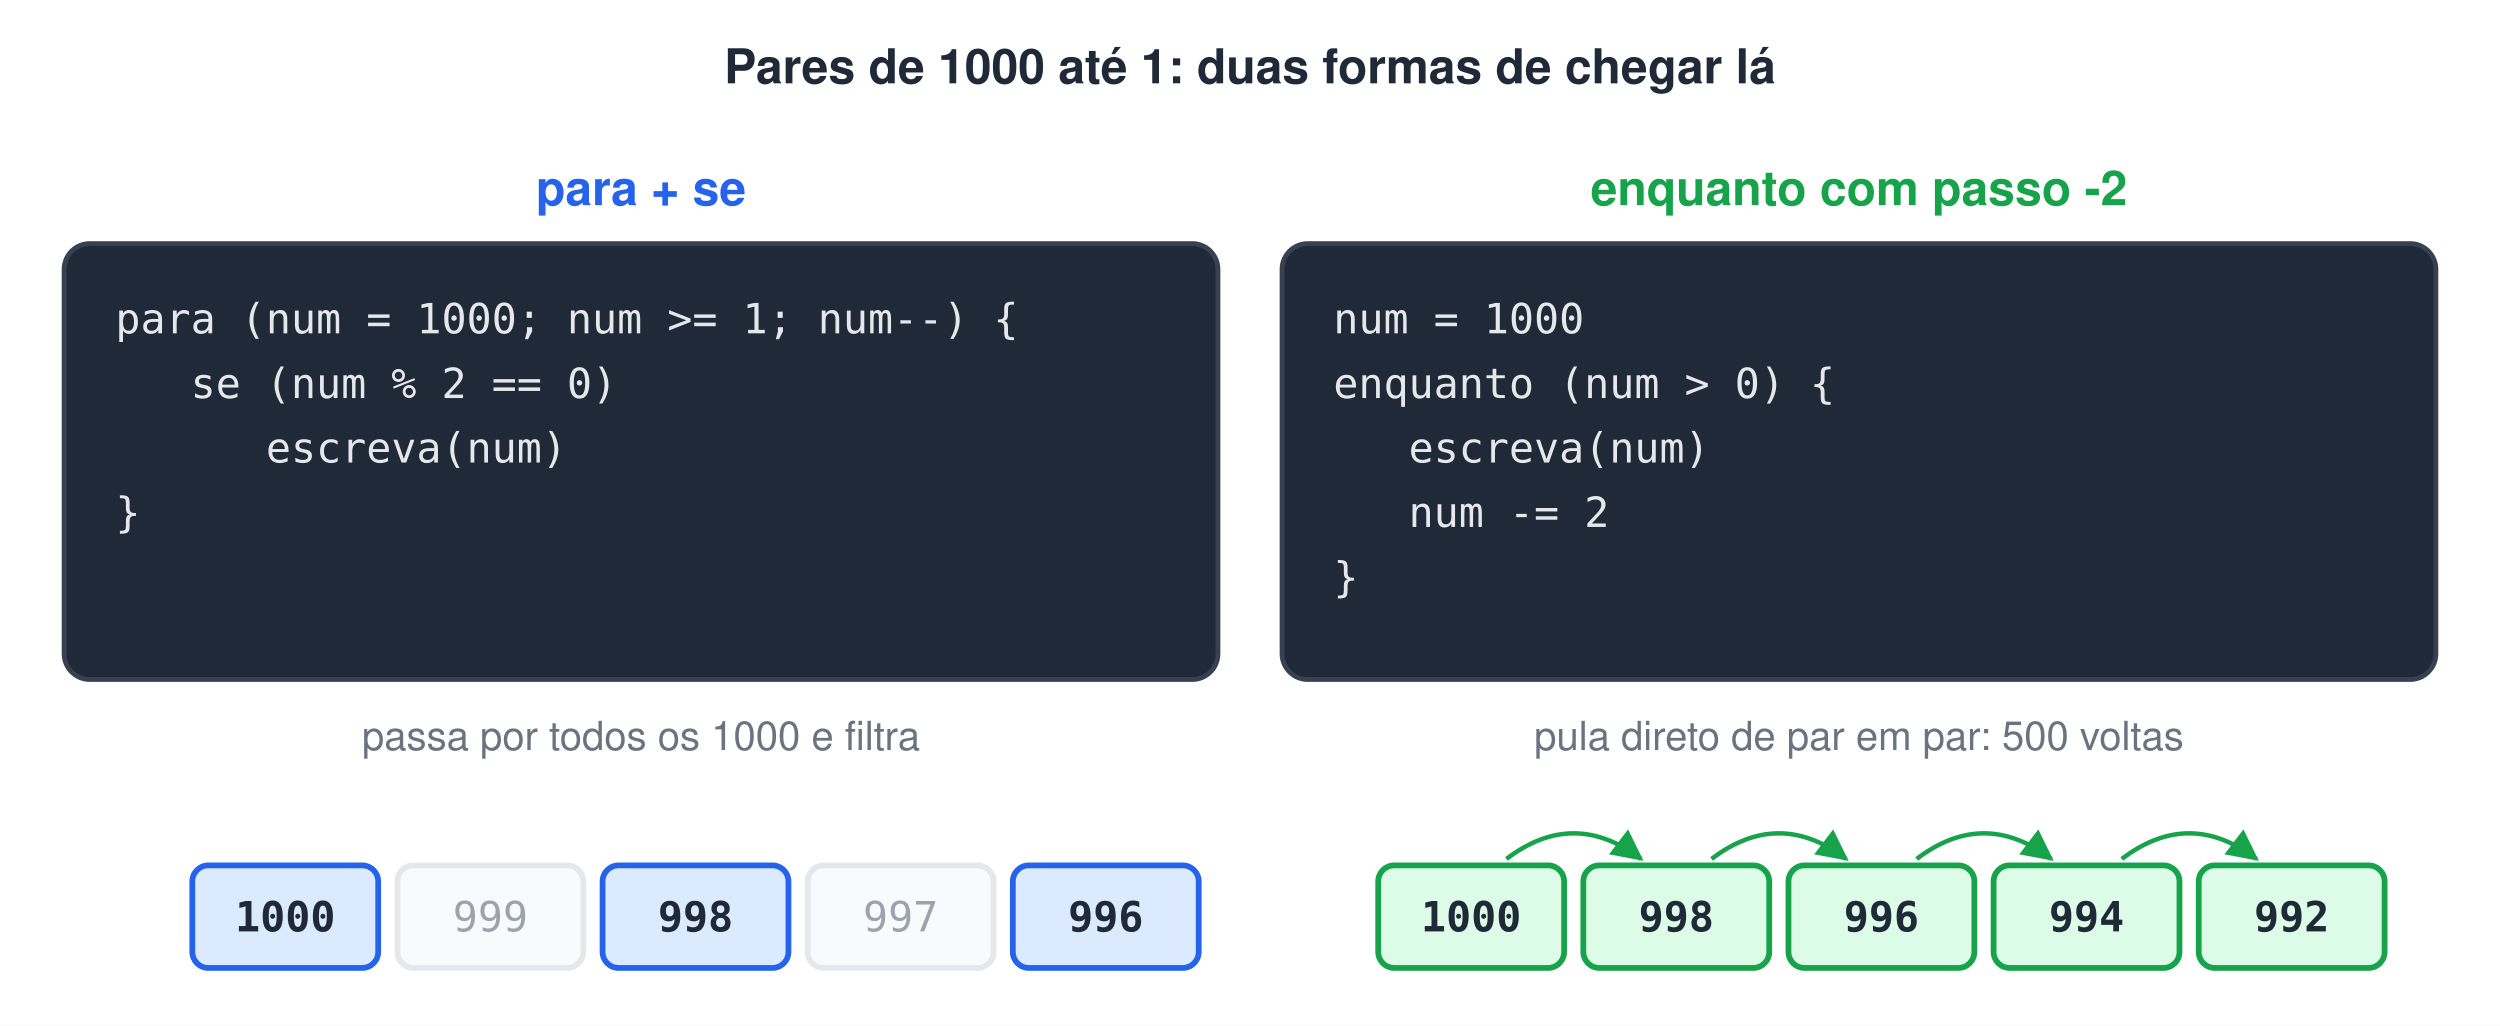
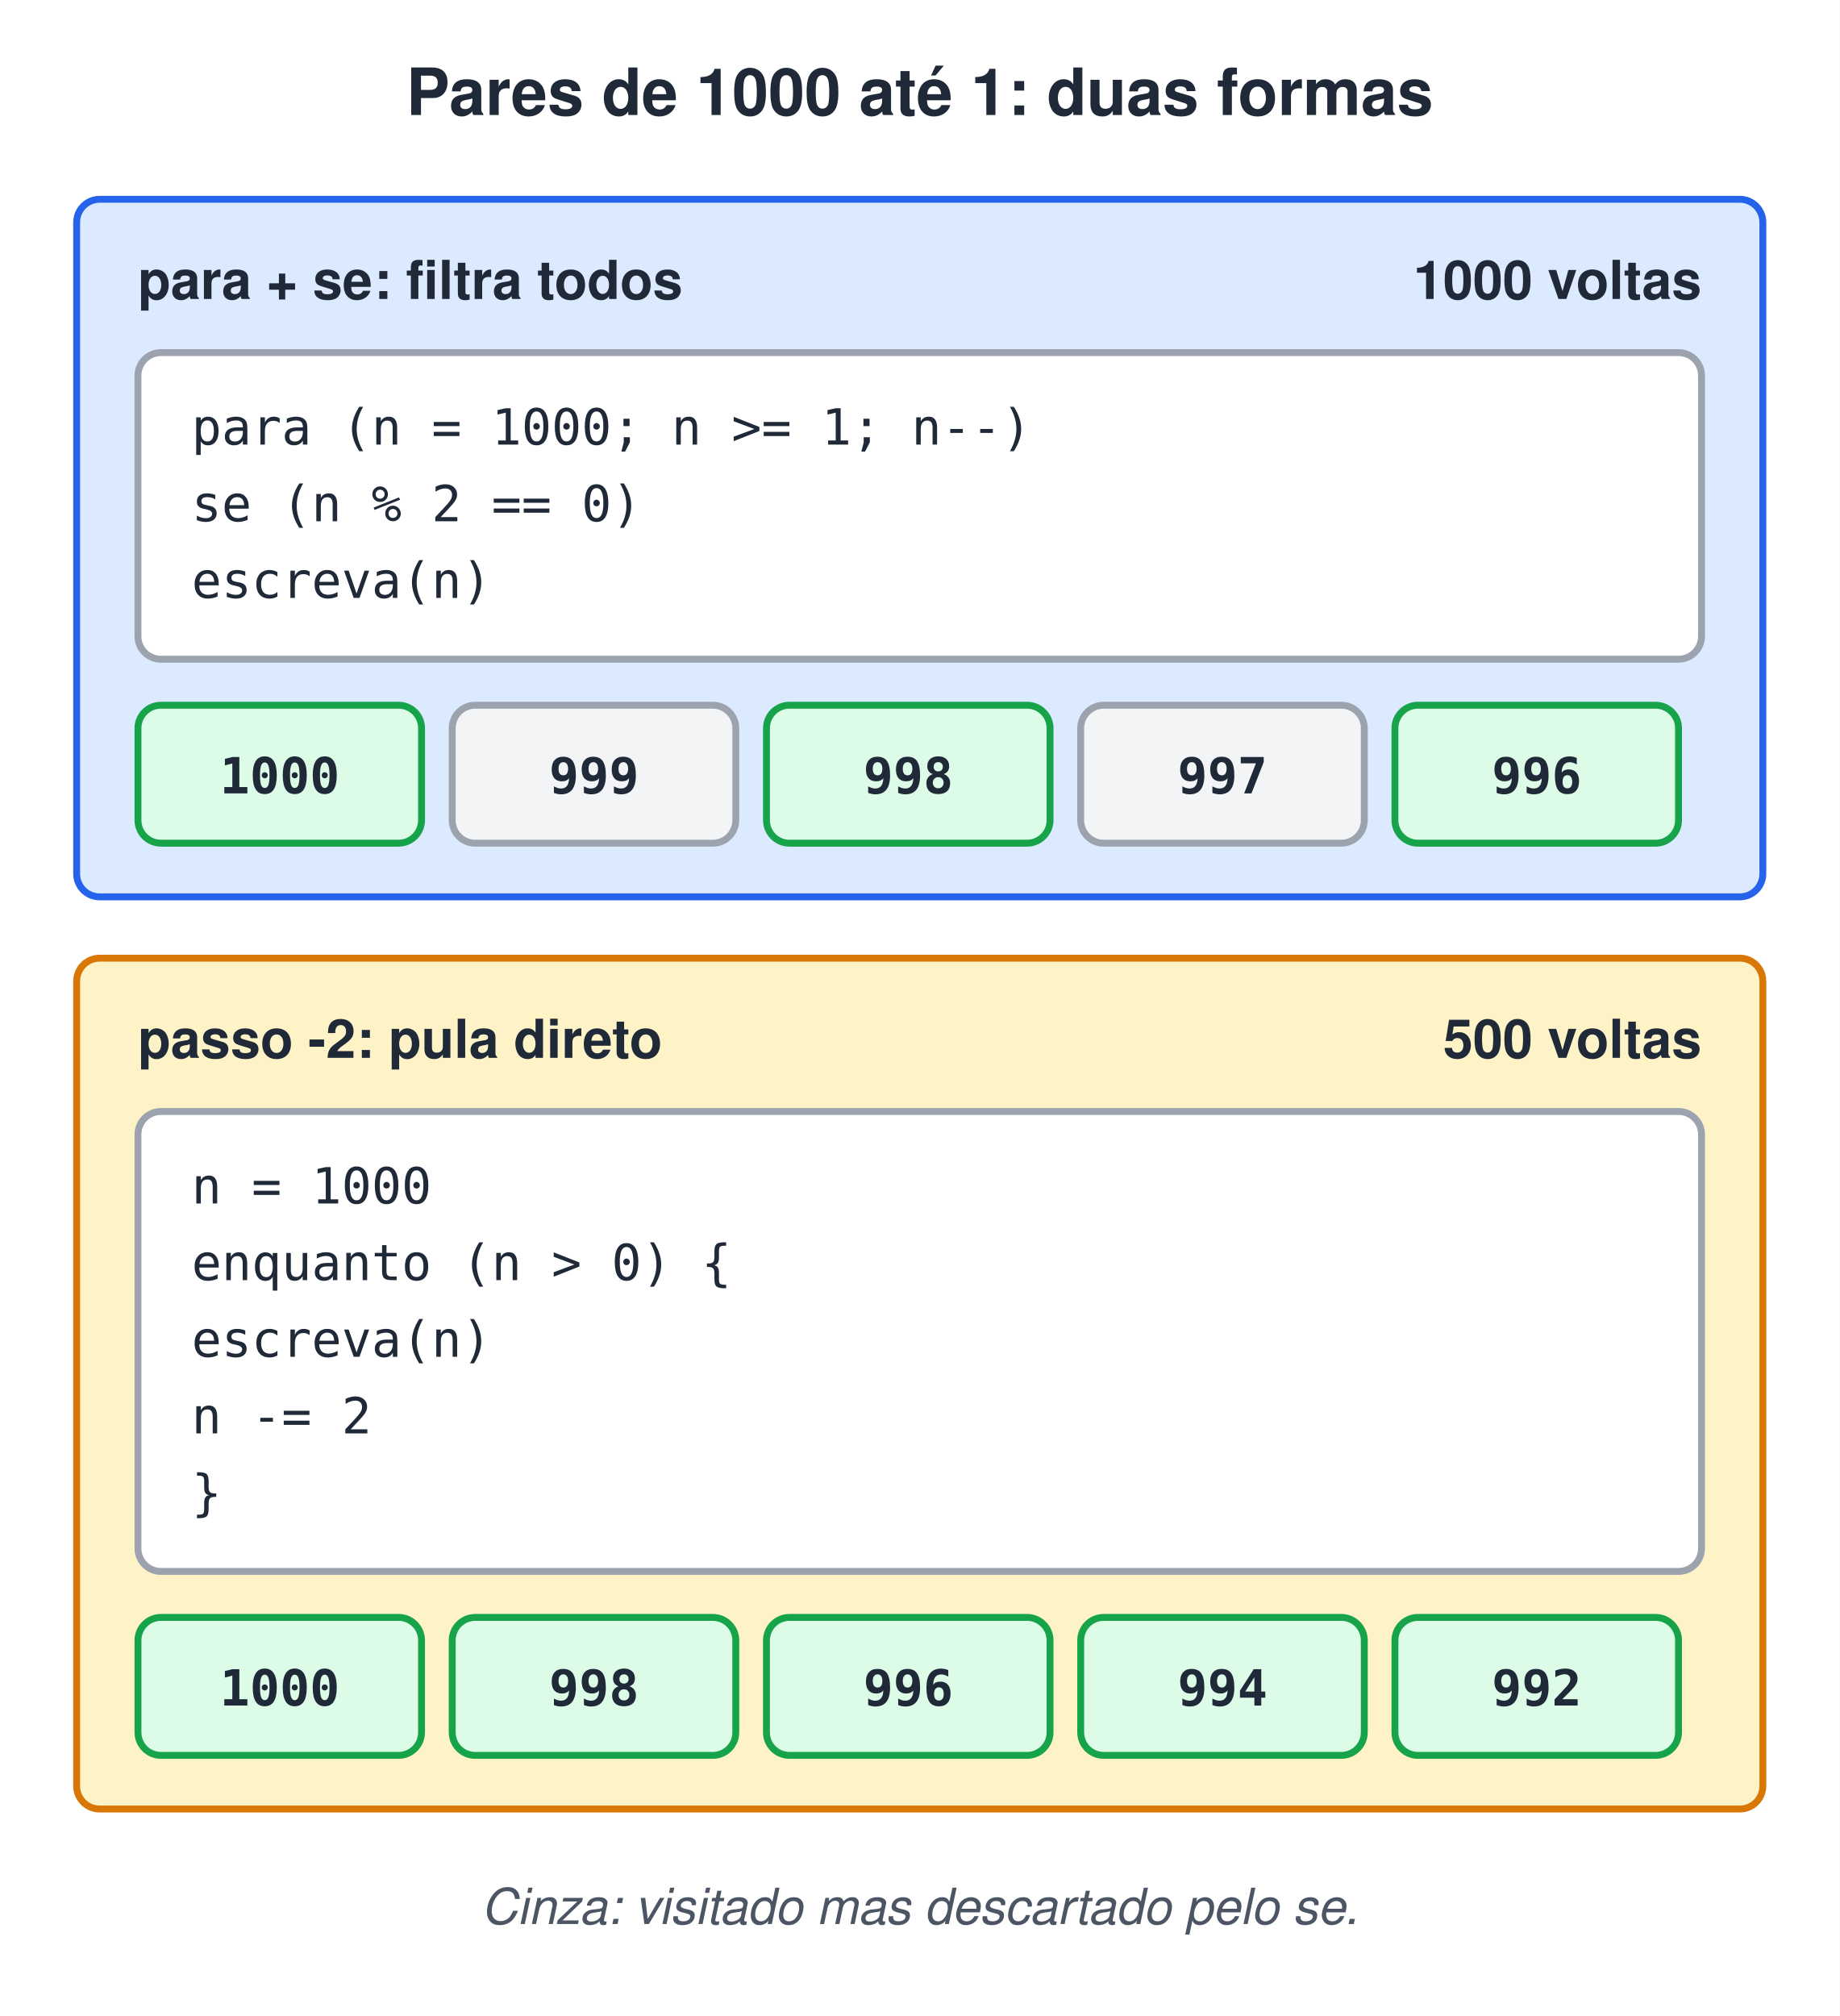
- <svg xmlns="http://www.w3.org/2000/svg" width="780" height="320" viewBox="0 0 780 320">
-   <style>text{font-family:Helvetica, Arial, 'DejaVu Sans', sans-serif}.m{font-family:Menlo, Consolas, 'DejaVu Sans Mono', monospace}</style>
+ <svg xmlns="http://www.w3.org/2000/svg" width="480" height="526" viewBox="0 0 480 526">
+   <style>text{white-space:pre;font-family:Helvetica,Arial,sans-serif;font-size:14px;fill:#1F2937}.t{font-size:17px;font-weight:bold}.b{font-weight:bold}.m{font-family:Menlo,Consolas,monospace;font-size:13px}.s{font-size:12.5px;fill:#4B5563}.n{font-size:13px;font-style:italic;fill:#4B5563}.c{text-anchor:middle}.r{text-anchor:end}.xB{fill:#DBEAFE;stroke:#2563EB}.xG{fill:#DCFCE7;stroke:#16A34A}.xO{fill:#FEF3C7;stroke:#D97706}.xP{fill:#EDE9FE;stroke:#7C3AED}.xR{fill:#FEE2E2;stroke:#DC2626}.xY{fill:#F3F4F6;stroke:#9CA3AF}.xW{fill:#fff;stroke:#9CA3AF}.xT{fill:#CCFBF1;stroke:#0D9488}.xK{fill:#FCE7F3;stroke:#DB2777}rect,ellipse,polygon{stroke-width:1.8}.l{stroke:#6B7280;stroke-width:1.8;fill:none}.d{stroke-dasharray:5 4}</style>
  <defs>
-     <marker id="arv" viewBox="0 0 10 10" refX="9" refY="5" markerWidth="7" markerHeight="7" orient="auto-start-reverse">
-       <path d="M0,0 L10,5 L0,10 z" fill="#16A34A" />
+     <marker id="a" viewBox="0 0 10 10" refX="9" refY="5" markerWidth="7" markerHeight="7" orient="auto-start-reverse">
+       <path d="M0,0L10,5L0,10z" fill="#6B7280" />
    </marker>
  </defs>
-   <rect width="100%" height="100%" fill="#ffffff" />
-   <text x="390" y="26" font-size="15" font-weight="bold" fill="#1F2937" text-anchor="middle">Pares de 1000 até 1: duas formas de chegar lá</text>
-   <text x="200" y="64" font-size="15" font-weight="bold" fill="#2563EB" text-anchor="middle">para + se</text>
-   <rect x="20" y="76" width="360" height="136" rx="8" fill="#1F2937" stroke="#374151" stroke-width="1.5" />
-   <text x="36" y="104" class="m" font-size="13" fill="#E5E7EB" xml:space="preserve">para (num = 1000; num &gt;= 1; num--) {</text>
-   <text x="36" y="124.2" class="m" font-size="13" fill="#E5E7EB" xml:space="preserve">   se (num % 2 == 0)</text>
-   <text x="36" y="144.3" class="m" font-size="13" fill="#E5E7EB" xml:space="preserve">      escreva(num)</text>
-   <text x="36" y="164.4" class="m" font-size="13" fill="#E5E7EB" xml:space="preserve">}</text>
-   <text x="200" y="234" font-size="12.5" fill="#6B7280" text-anchor="middle">passa por todos os 1000 e filtra</text>
-   <text x="580" y="64" font-size="15" font-weight="bold" fill="#16A34A" text-anchor="middle">enquanto com passo -2</text>
-   <rect x="400" y="76" width="360" height="136" rx="8" fill="#1F2937" stroke="#374151" stroke-width="1.5" />
-   <text x="416" y="104" class="m" font-size="13" fill="#E5E7EB" xml:space="preserve">num = 1000</text>
-   <text x="416" y="124.2" class="m" font-size="13" fill="#E5E7EB" xml:space="preserve">enquanto (num &gt; 0) {</text>
-   <text x="416" y="144.3" class="m" font-size="13" fill="#E5E7EB" xml:space="preserve">   escreva(num)</text>
-   <text x="416" y="164.4" class="m" font-size="13" fill="#E5E7EB" xml:space="preserve">   num -= 2</text>
-   <text x="416" y="184.6" class="m" font-size="13" fill="#E5E7EB" xml:space="preserve">}</text>
-   <text x="580" y="234" font-size="12.5" fill="#6B7280" text-anchor="middle">pula direto de par em par: 500 voltas</text>
-   <rect x="60" y="270" width="58" height="32" rx="5" fill="#DBEAFE" stroke="#2563EB" stroke-width="1.8" />
-   <text x="89" y="290.6" class="m" font-size="13" font-weight="bold" fill="#1F2937" text-anchor="middle">1000</text>
-   <rect x="124" y="270" width="58" height="32" rx="5" fill="#F9FAFB" stroke="#E5E7EB" stroke-width="1.8" />
-   <text x="153" y="290.6" class="m" font-size="13" fill="#9CA3AF" text-anchor="middle">999</text>
-   <rect x="188" y="270" width="58" height="32" rx="5" fill="#DBEAFE" stroke="#2563EB" stroke-width="1.8" />
-   <text x="217" y="290.6" class="m" font-size="13" font-weight="bold" fill="#1F2937" text-anchor="middle">998</text>
-   <rect x="252" y="270" width="58" height="32" rx="5" fill="#F9FAFB" stroke="#E5E7EB" stroke-width="1.8" />
-   <text x="281" y="290.6" class="m" font-size="13" fill="#9CA3AF" text-anchor="middle">997</text>
-   <rect x="316" y="270" width="58" height="32" rx="5" fill="#DBEAFE" stroke="#2563EB" stroke-width="1.8" />
-   <text x="345" y="290.6" class="m" font-size="13" font-weight="bold" fill="#1F2937" text-anchor="middle">996</text>
-   <rect x="430" y="270" width="58" height="32" rx="5" fill="#DCFCE7" stroke="#16A34A" stroke-width="1.8" />
-   <text x="459" y="290.6" class="m" font-size="13" font-weight="bold" fill="#1F2937" text-anchor="middle">1000</text>
-   <path d="M470,268 Q491,252 512,268" fill="none" stroke="#16A34A" stroke-width="1.4" marker-end="url(#arv)" />
-   <rect x="494" y="270" width="58" height="32" rx="5" fill="#DCFCE7" stroke="#16A34A" stroke-width="1.8" />
-   <text x="523" y="290.6" class="m" font-size="13" font-weight="bold" fill="#1F2937" text-anchor="middle">998</text>
-   <path d="M534,268 Q555,252 576,268" fill="none" stroke="#16A34A" stroke-width="1.4" marker-end="url(#arv)" />
-   <rect x="558" y="270" width="58" height="32" rx="5" fill="#DCFCE7" stroke="#16A34A" stroke-width="1.8" />
-   <text x="587" y="290.6" class="m" font-size="13" font-weight="bold" fill="#1F2937" text-anchor="middle">996</text>
-   <path d="M598,268 Q619,252 640,268" fill="none" stroke="#16A34A" stroke-width="1.4" marker-end="url(#arv)" />
-   <rect x="622" y="270" width="58" height="32" rx="5" fill="#DCFCE7" stroke="#16A34A" stroke-width="1.8" />
-   <text x="651" y="290.6" class="m" font-size="13" font-weight="bold" fill="#1F2937" text-anchor="middle">994</text>
-   <path d="M662,268 Q683,252 704,268" fill="none" stroke="#16A34A" stroke-width="1.4" marker-end="url(#arv)" />
-   <rect x="686" y="270" width="58" height="32" rx="5" fill="#DCFCE7" stroke="#16A34A" stroke-width="1.8" />
-   <text x="715" y="290.6" class="m" font-size="13" font-weight="bold" fill="#1F2937" text-anchor="middle">992</text>
+   <rect width="100%" height="100%" fill="#fff" />
+   <text x="240.0" y="30" class="t c">Pares de 1000 até 1: duas formas</text>
+   <rect x="20" y="52" width="440" height="182" rx="6" class="xB" />
+   <text x="36" y="78" class="b">para + se: filtra todos</text>
+   <text x="444" y="78" class="b r">1000 voltas</text>
+   <rect x="36" y="92" width="408" height="80" rx="6" class="xW" />
+   <text x="50" y="116" class="m">para (n = 1000; n &gt;= 1; n--)</text>
+   <text x="50" y="136" class="m">  se (n % 2 == 0)</text>
+   <text x="50" y="156" class="m">    escreva(n)</text>
+   <rect x="36" y="184" width="74" height="36" rx="6" class="xG" />
+   <text x="73" y="207" class="m b c">1000</text>
+   <rect x="118" y="184" width="74" height="36" rx="6" class="xY" />
+   <text x="155" y="207" class="m b c">999</text>
+   <rect x="200" y="184" width="74" height="36" rx="6" class="xG" />
+   <text x="237" y="207" class="m b c">998</text>
+   <rect x="282" y="184" width="74" height="36" rx="6" class="xY" />
+   <text x="319" y="207" class="m b c">997</text>
+   <rect x="364" y="184" width="74" height="36" rx="6" class="xG" />
+   <text x="401" y="207" class="m b c">996</text>
+   <rect x="20" y="250" width="440" height="222" rx="6" class="xO" />
+   <text x="36" y="276" class="b">passo -2: pula direto</text>
+   <text x="444" y="276" class="b r">500 voltas</text>
+   <rect x="36" y="290" width="408" height="120" rx="6" class="xW" />
+   <text x="50" y="314" class="m">n = 1000</text>
+   <text x="50" y="334" class="m">enquanto (n &gt; 0) {</text>
+   <text x="50" y="354" class="m">  escreva(n)</text>
+   <text x="50" y="374" class="m">  n -= 2</text>
+   <text x="50" y="394" class="m">}</text>
+   <rect x="36" y="422" width="74" height="36" rx="6" class="xG" />
+   <text x="73" y="445" class="m b c">1000</text>
+   <rect x="118" y="422" width="74" height="36" rx="6" class="xG" />
+   <text x="155" y="445" class="m b c">998</text>
+   <rect x="200" y="422" width="74" height="36" rx="6" class="xG" />
+   <text x="237" y="445" class="m b c">996</text>
+   <rect x="282" y="422" width="74" height="36" rx="6" class="xG" />
+   <text x="319" y="445" class="m b c">994</text>
+   <rect x="364" y="422" width="74" height="36" rx="6" class="xG" />
+   <text x="401" y="445" class="m b c">992</text>
+   <text x="240.0" y="502" class="n c">Cinza: visitado mas descartado pelo se.</text>
</svg>
